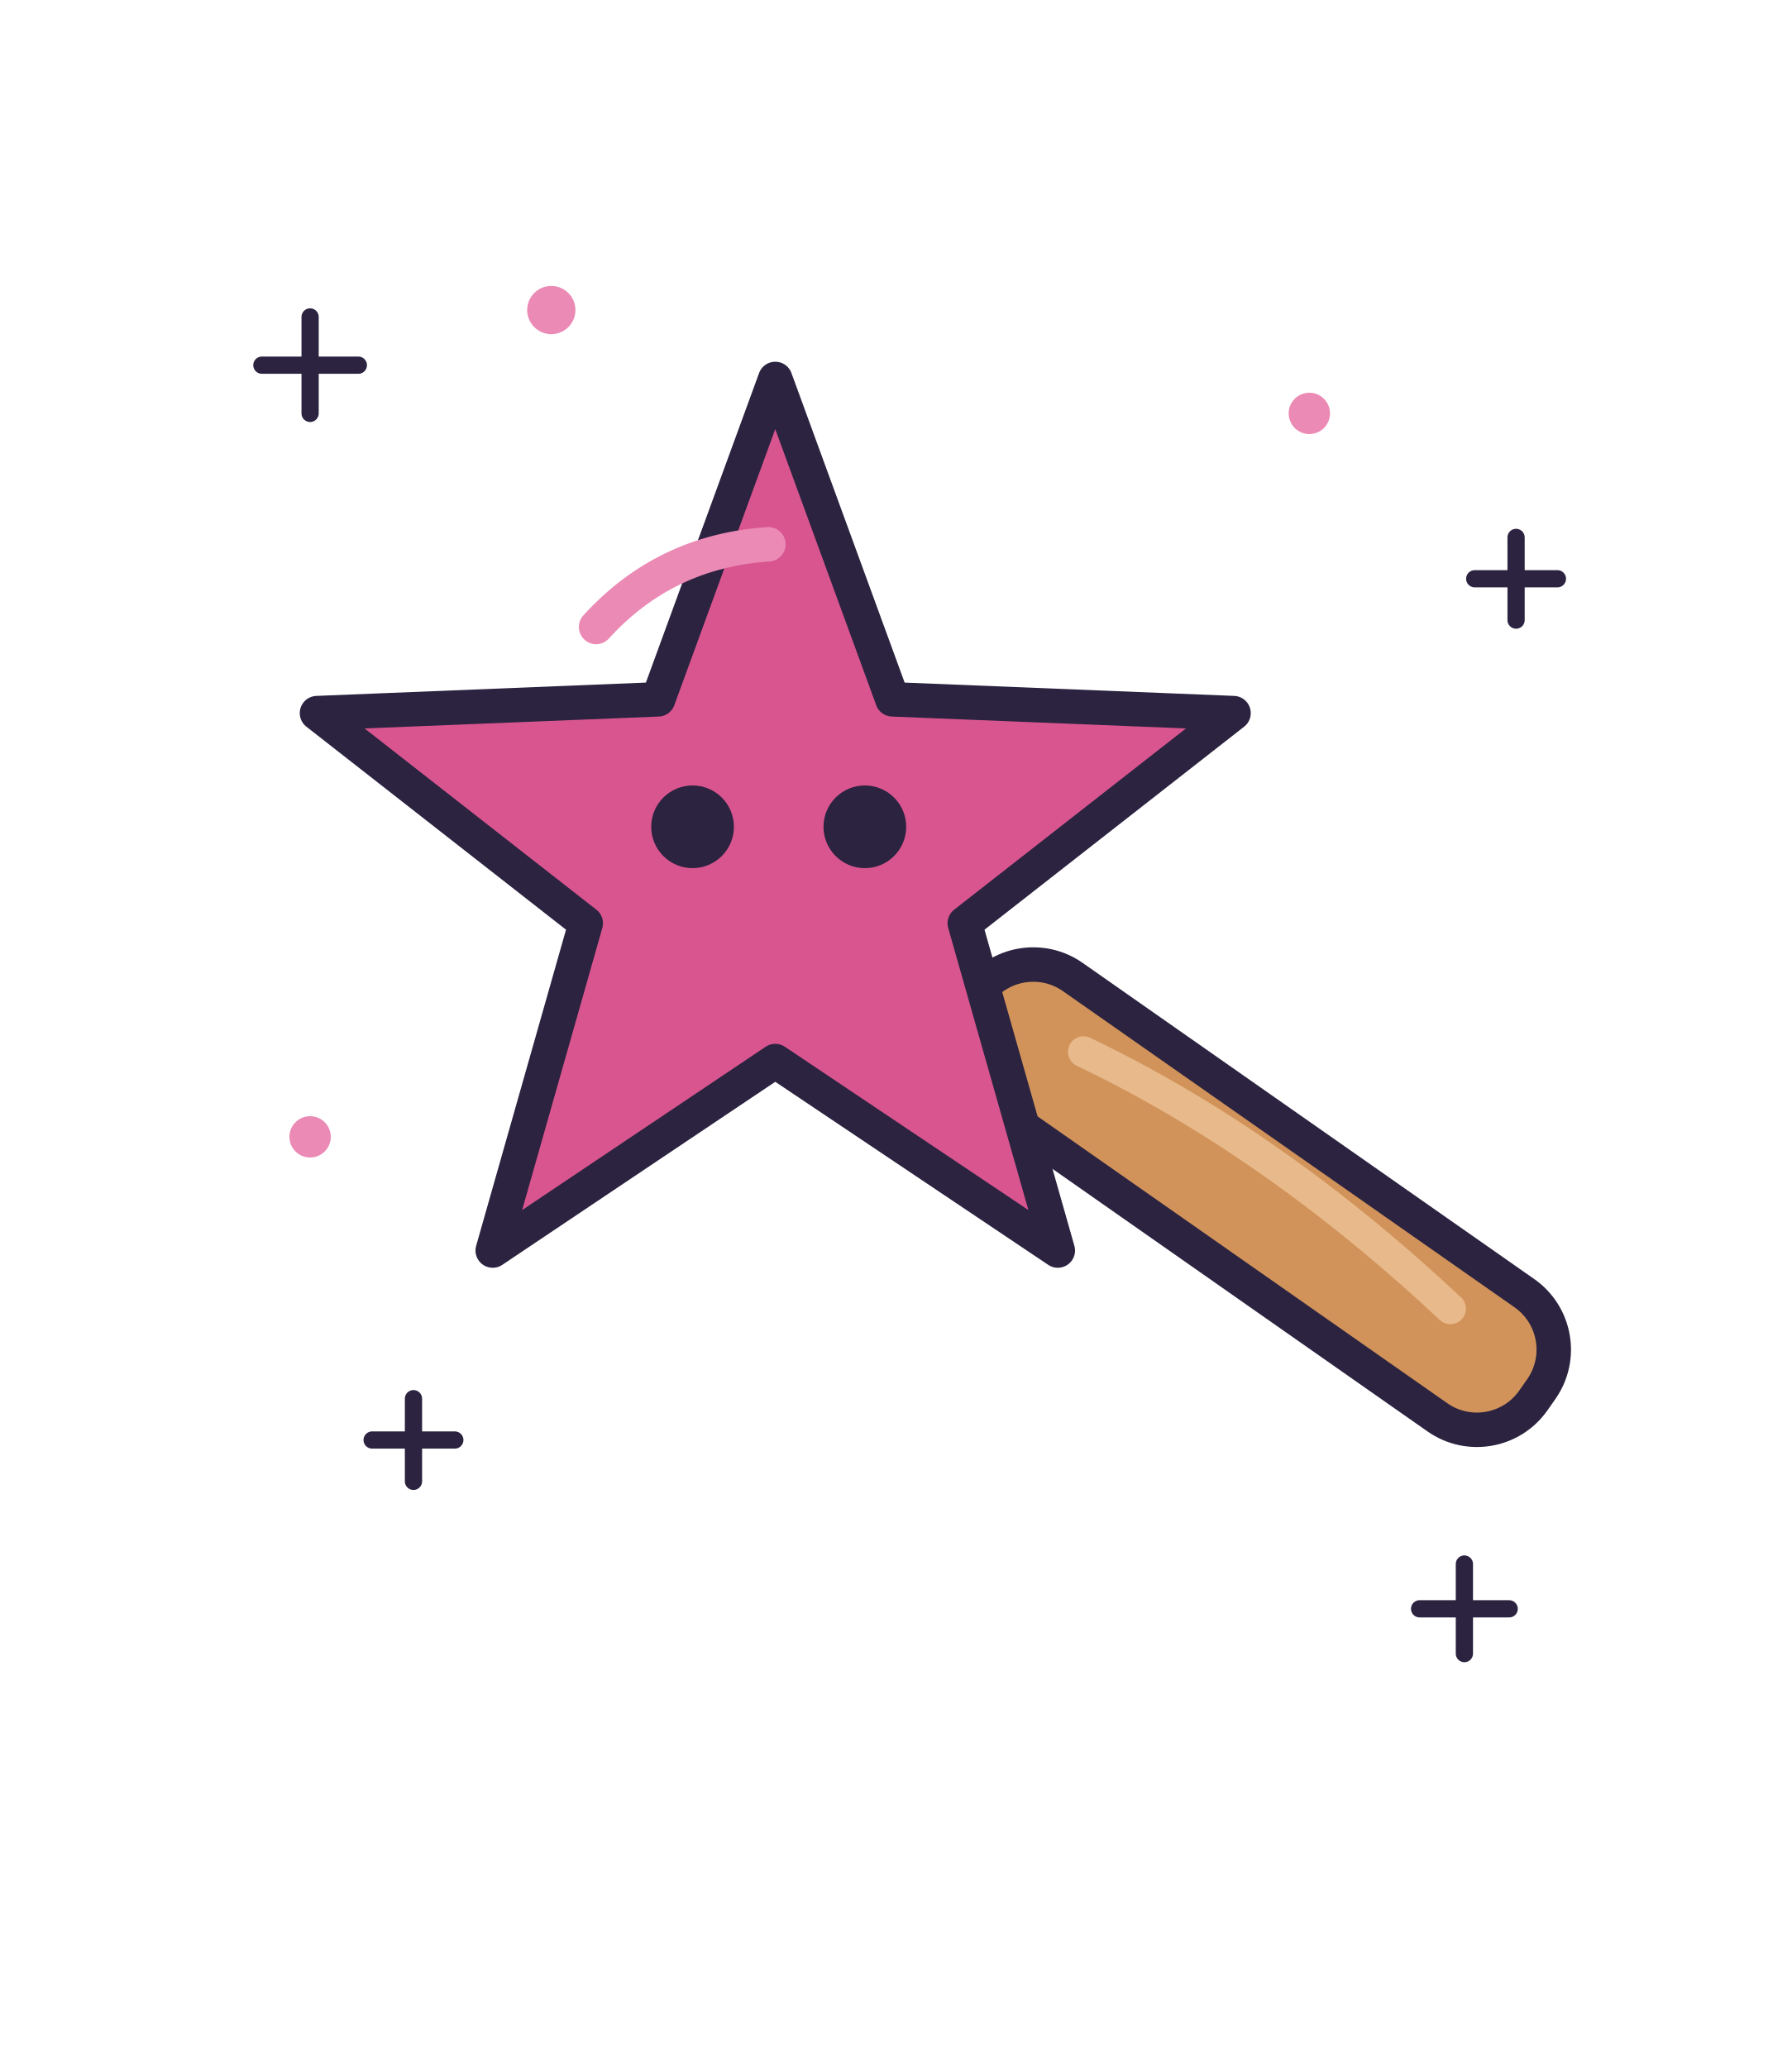
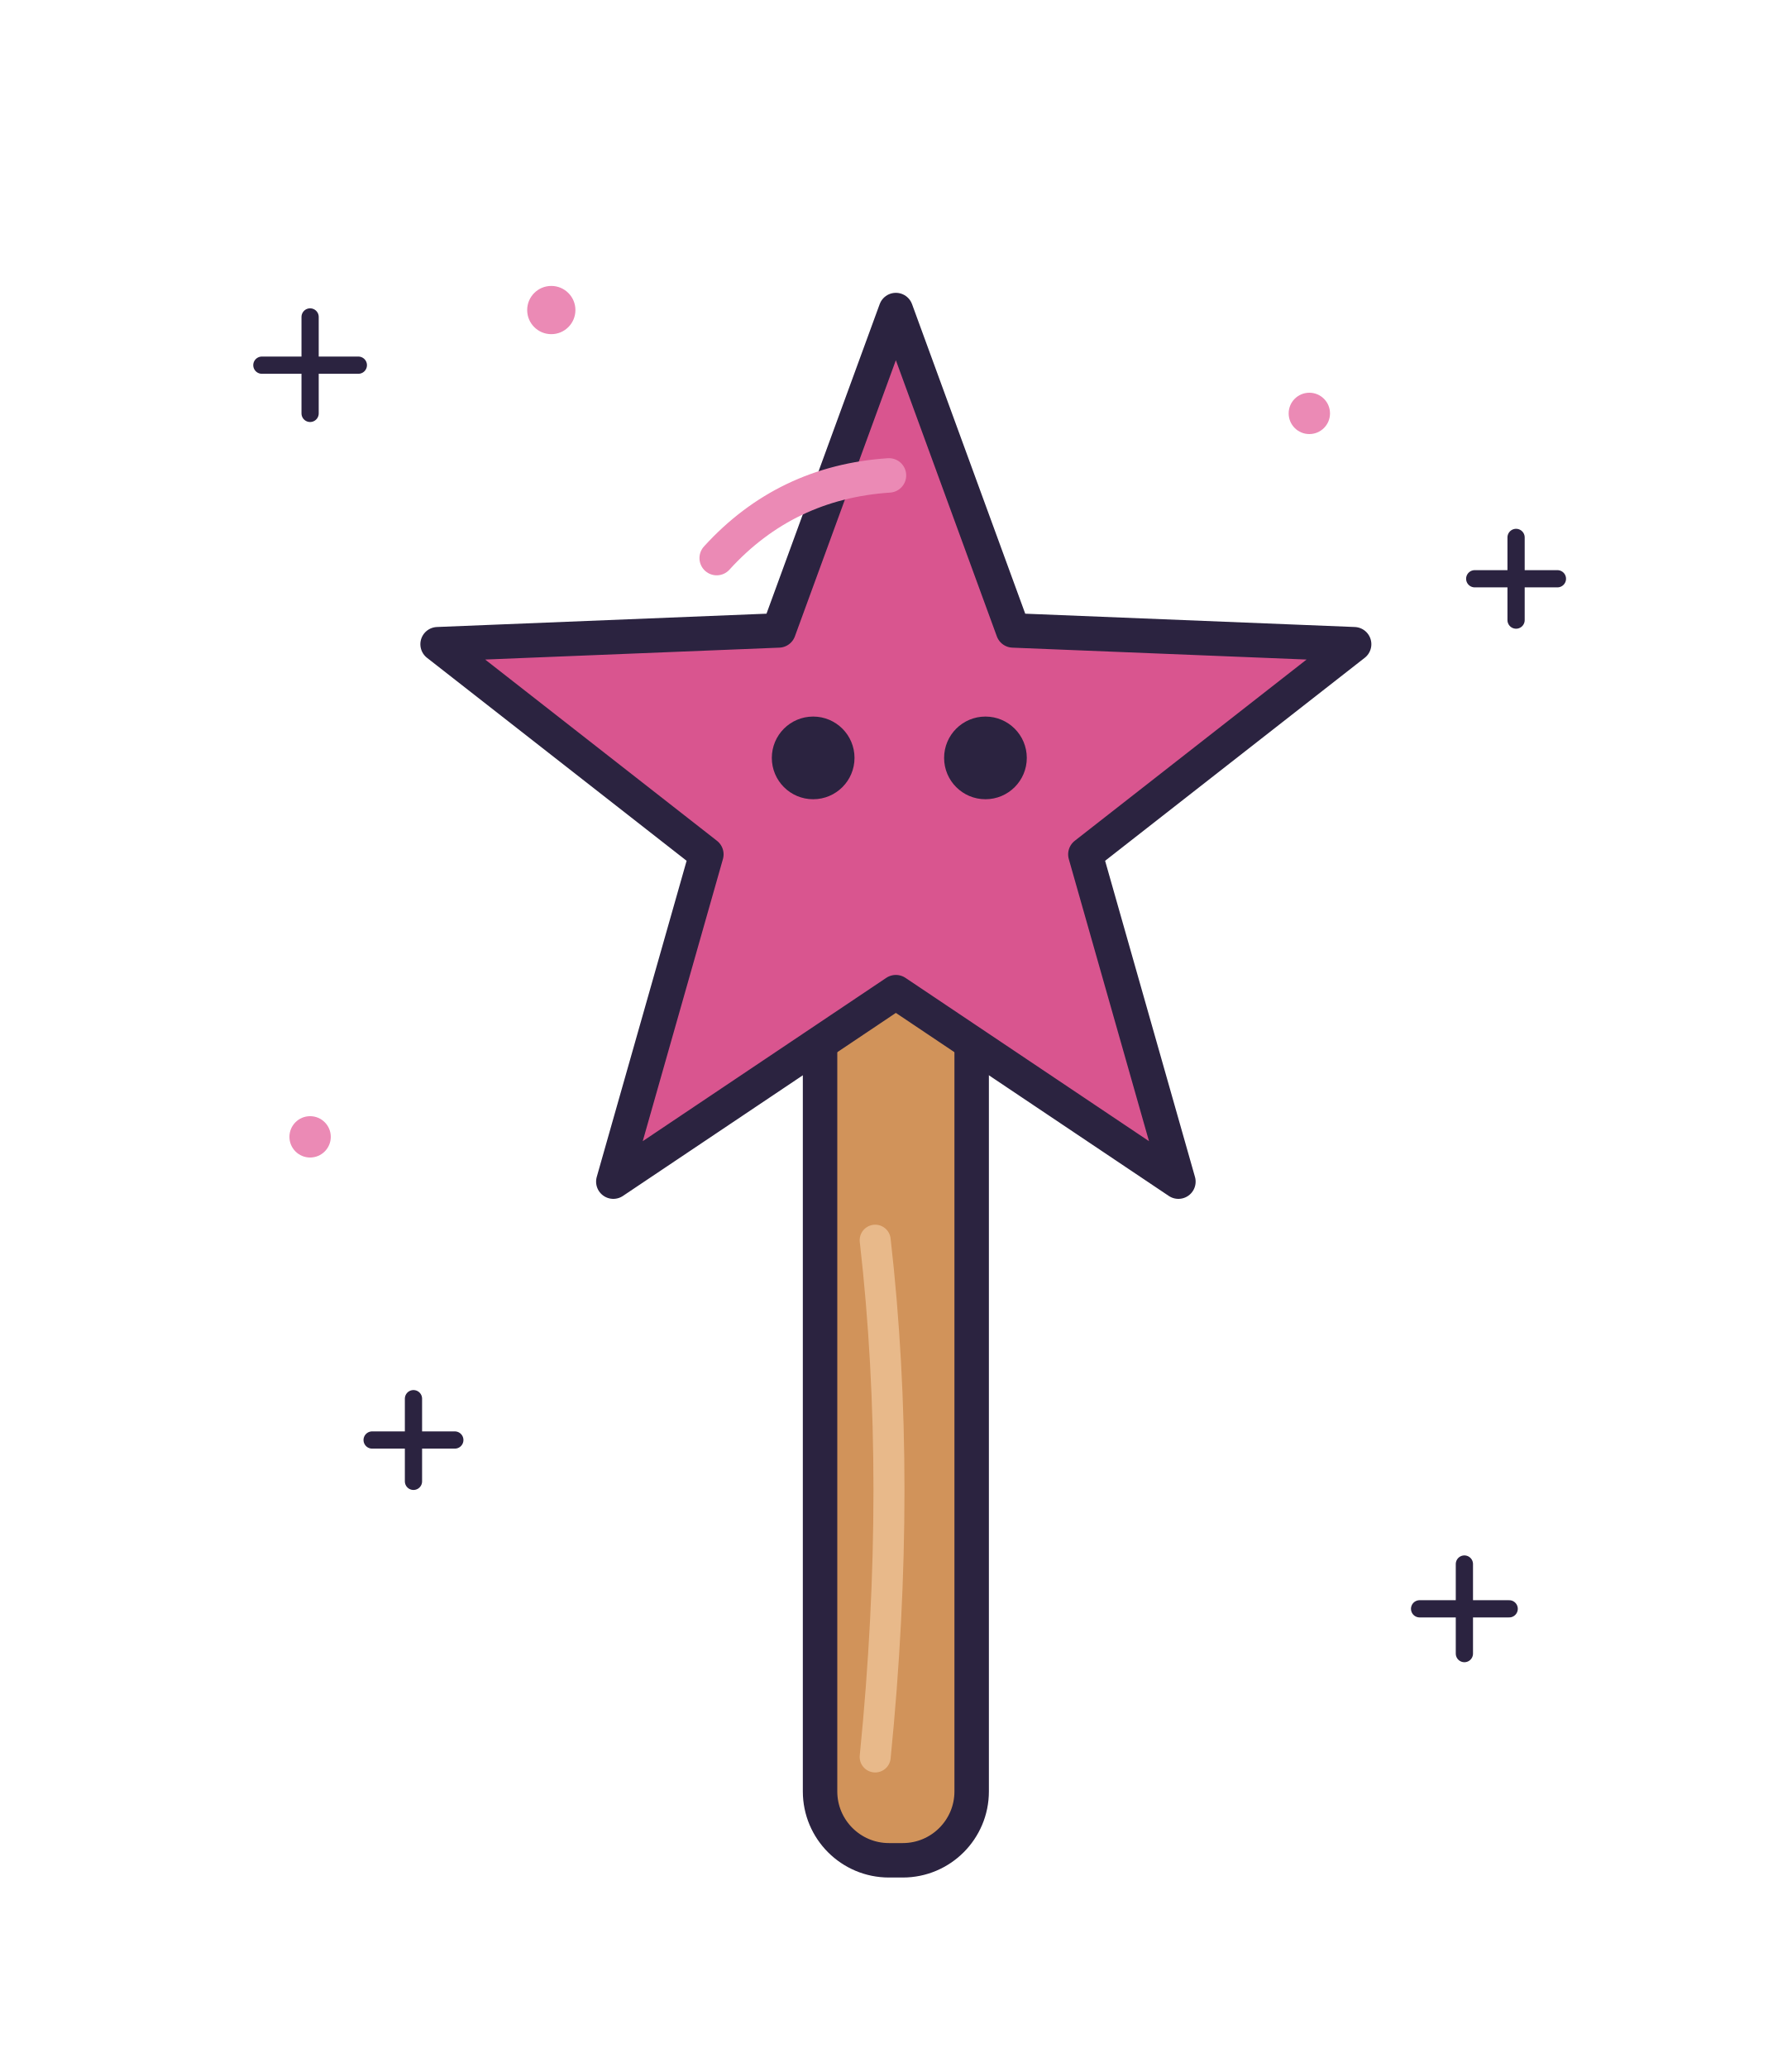
<svg xmlns="http://www.w3.org/2000/svg" viewBox="0 0 520 600" width="520" height="600">
  <defs>
    <style>
      .outline { stroke:#2b2340; stroke-linejoin:round; stroke-linecap:round; }
      .thick { stroke-width:10; }
      .mid { stroke-width:7; }
      .thin { stroke-width:5; }
    </style>
  </defs>
-   <g transform="translate(225,250) rotate(35)">
-     <rect x="70" y="-22" width="200" height="44" rx="20" fill="#d1935a" class="outline thick" />
-     <path d="M 105 -6 q 60 -10 130 0" fill="none" stroke="#e8b98a" stroke-width="9" stroke-linecap="round" />
+   <g transform="translate(260,230)">
+     <rect x="-22" y="40" width="44" height="270" rx="20" fill="#d1935a" class="outline thick" />
+     <path d="M -6 130 q 8 70 0 150" fill="none" stroke="#e8b98a" stroke-width="9" stroke-linecap="round" />
  </g>
-   <g transform="translate(225,250)">
+   <g transform="translate(260,230)">
    <path d="M 0 -140 L 34 -47 L 133 -43 L 55 18 L 82 113 L 0 58 L -82 113 L -55 18 L -133 -43 L -34 -47 Z" fill="#d9558f" class="outline thick" />
    <path d="M -52 -68 q 20 -22 50 -24" fill="none" stroke="#eb8ab5" stroke-width="10" stroke-linecap="round" />
    <circle cx="-24" cy="-10" r="12" fill="#2b2340" />
    <circle cx="26" cy="-10" r="12" fill="#2b2340" />
  </g>
  <g fill="none" class="outline thin">
    <path d="M 90 120 l 0 -28 M 90 106 l -14 0 l 28 0" />
    <path d="M 440 180 l 0 -24 M 440 168 l -12 0 l 24 0" />
    <path d="M 120 430 l 0 -24 M 120 418 l -12 0 l 24 0" />
    <path d="M 425 480 l 0 -26 M 425 467 l -13 0 l 26 0" />
  </g>
  <g fill="#eb8ab5" stroke="none">
    <circle cx="160" cy="90" r="7" />
    <circle cx="380" cy="120" r="6" />
    <circle cx="90" cy="330" r="6" />
  </g>
</svg>
